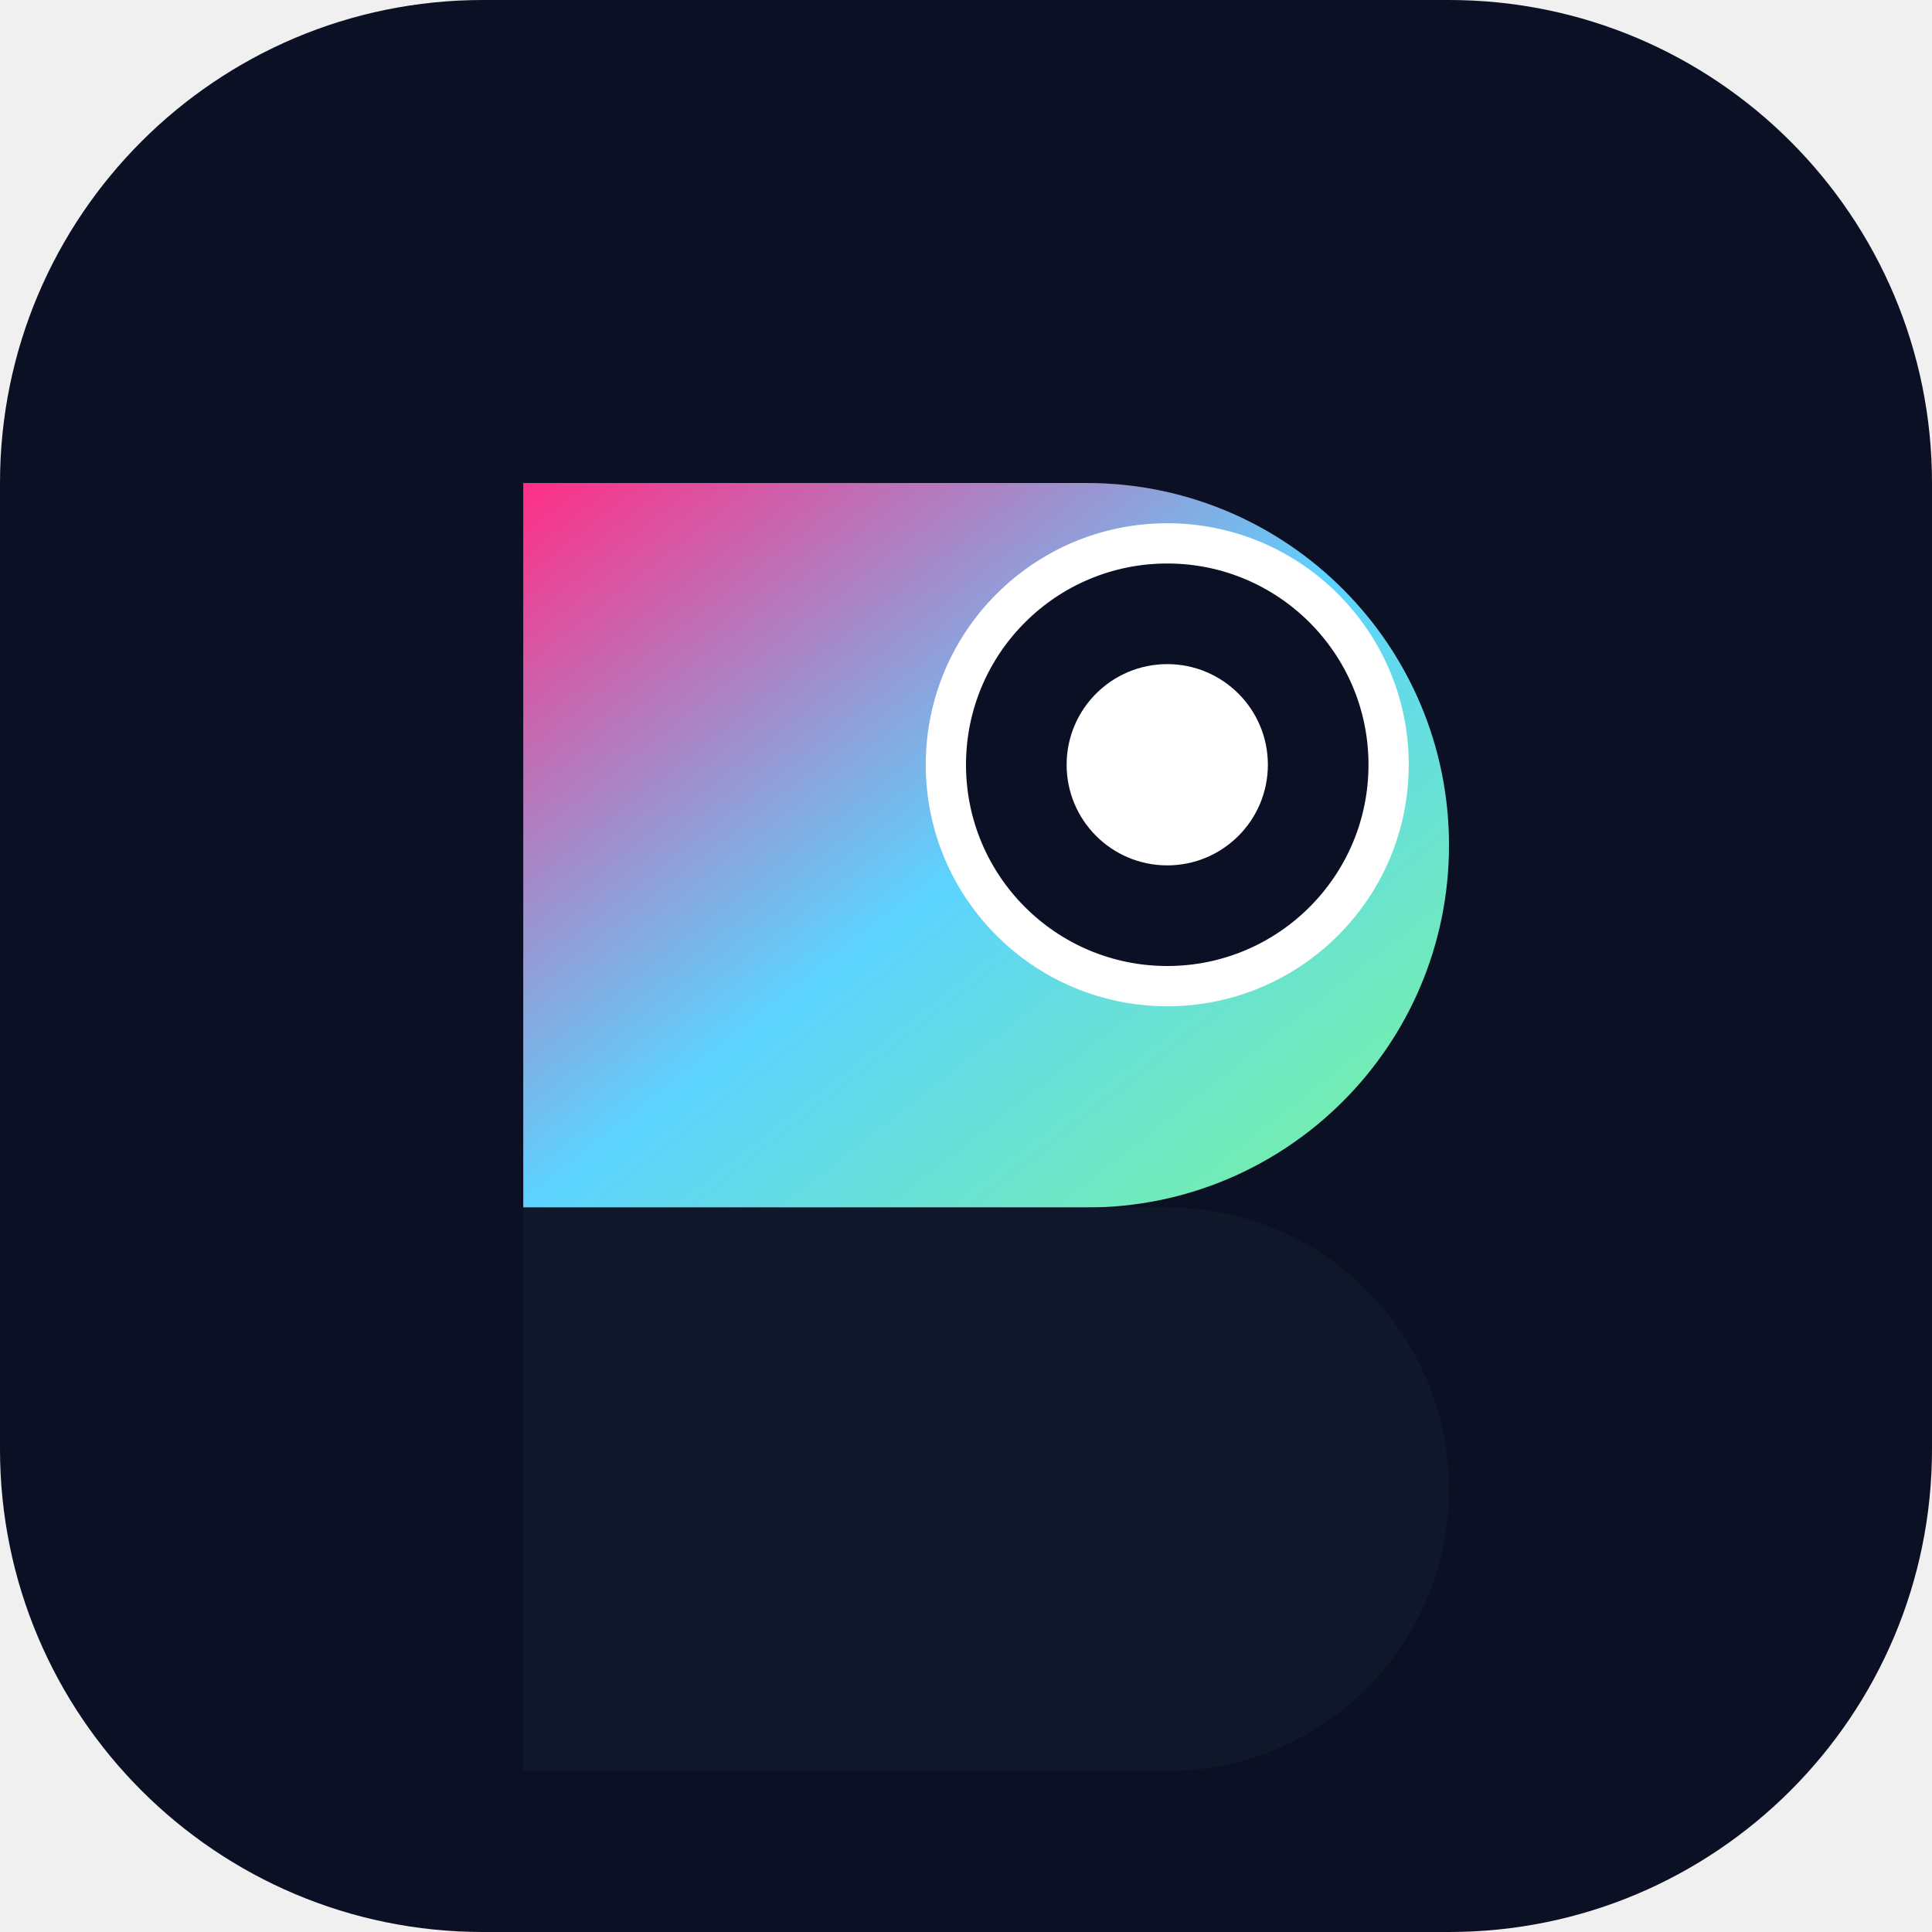
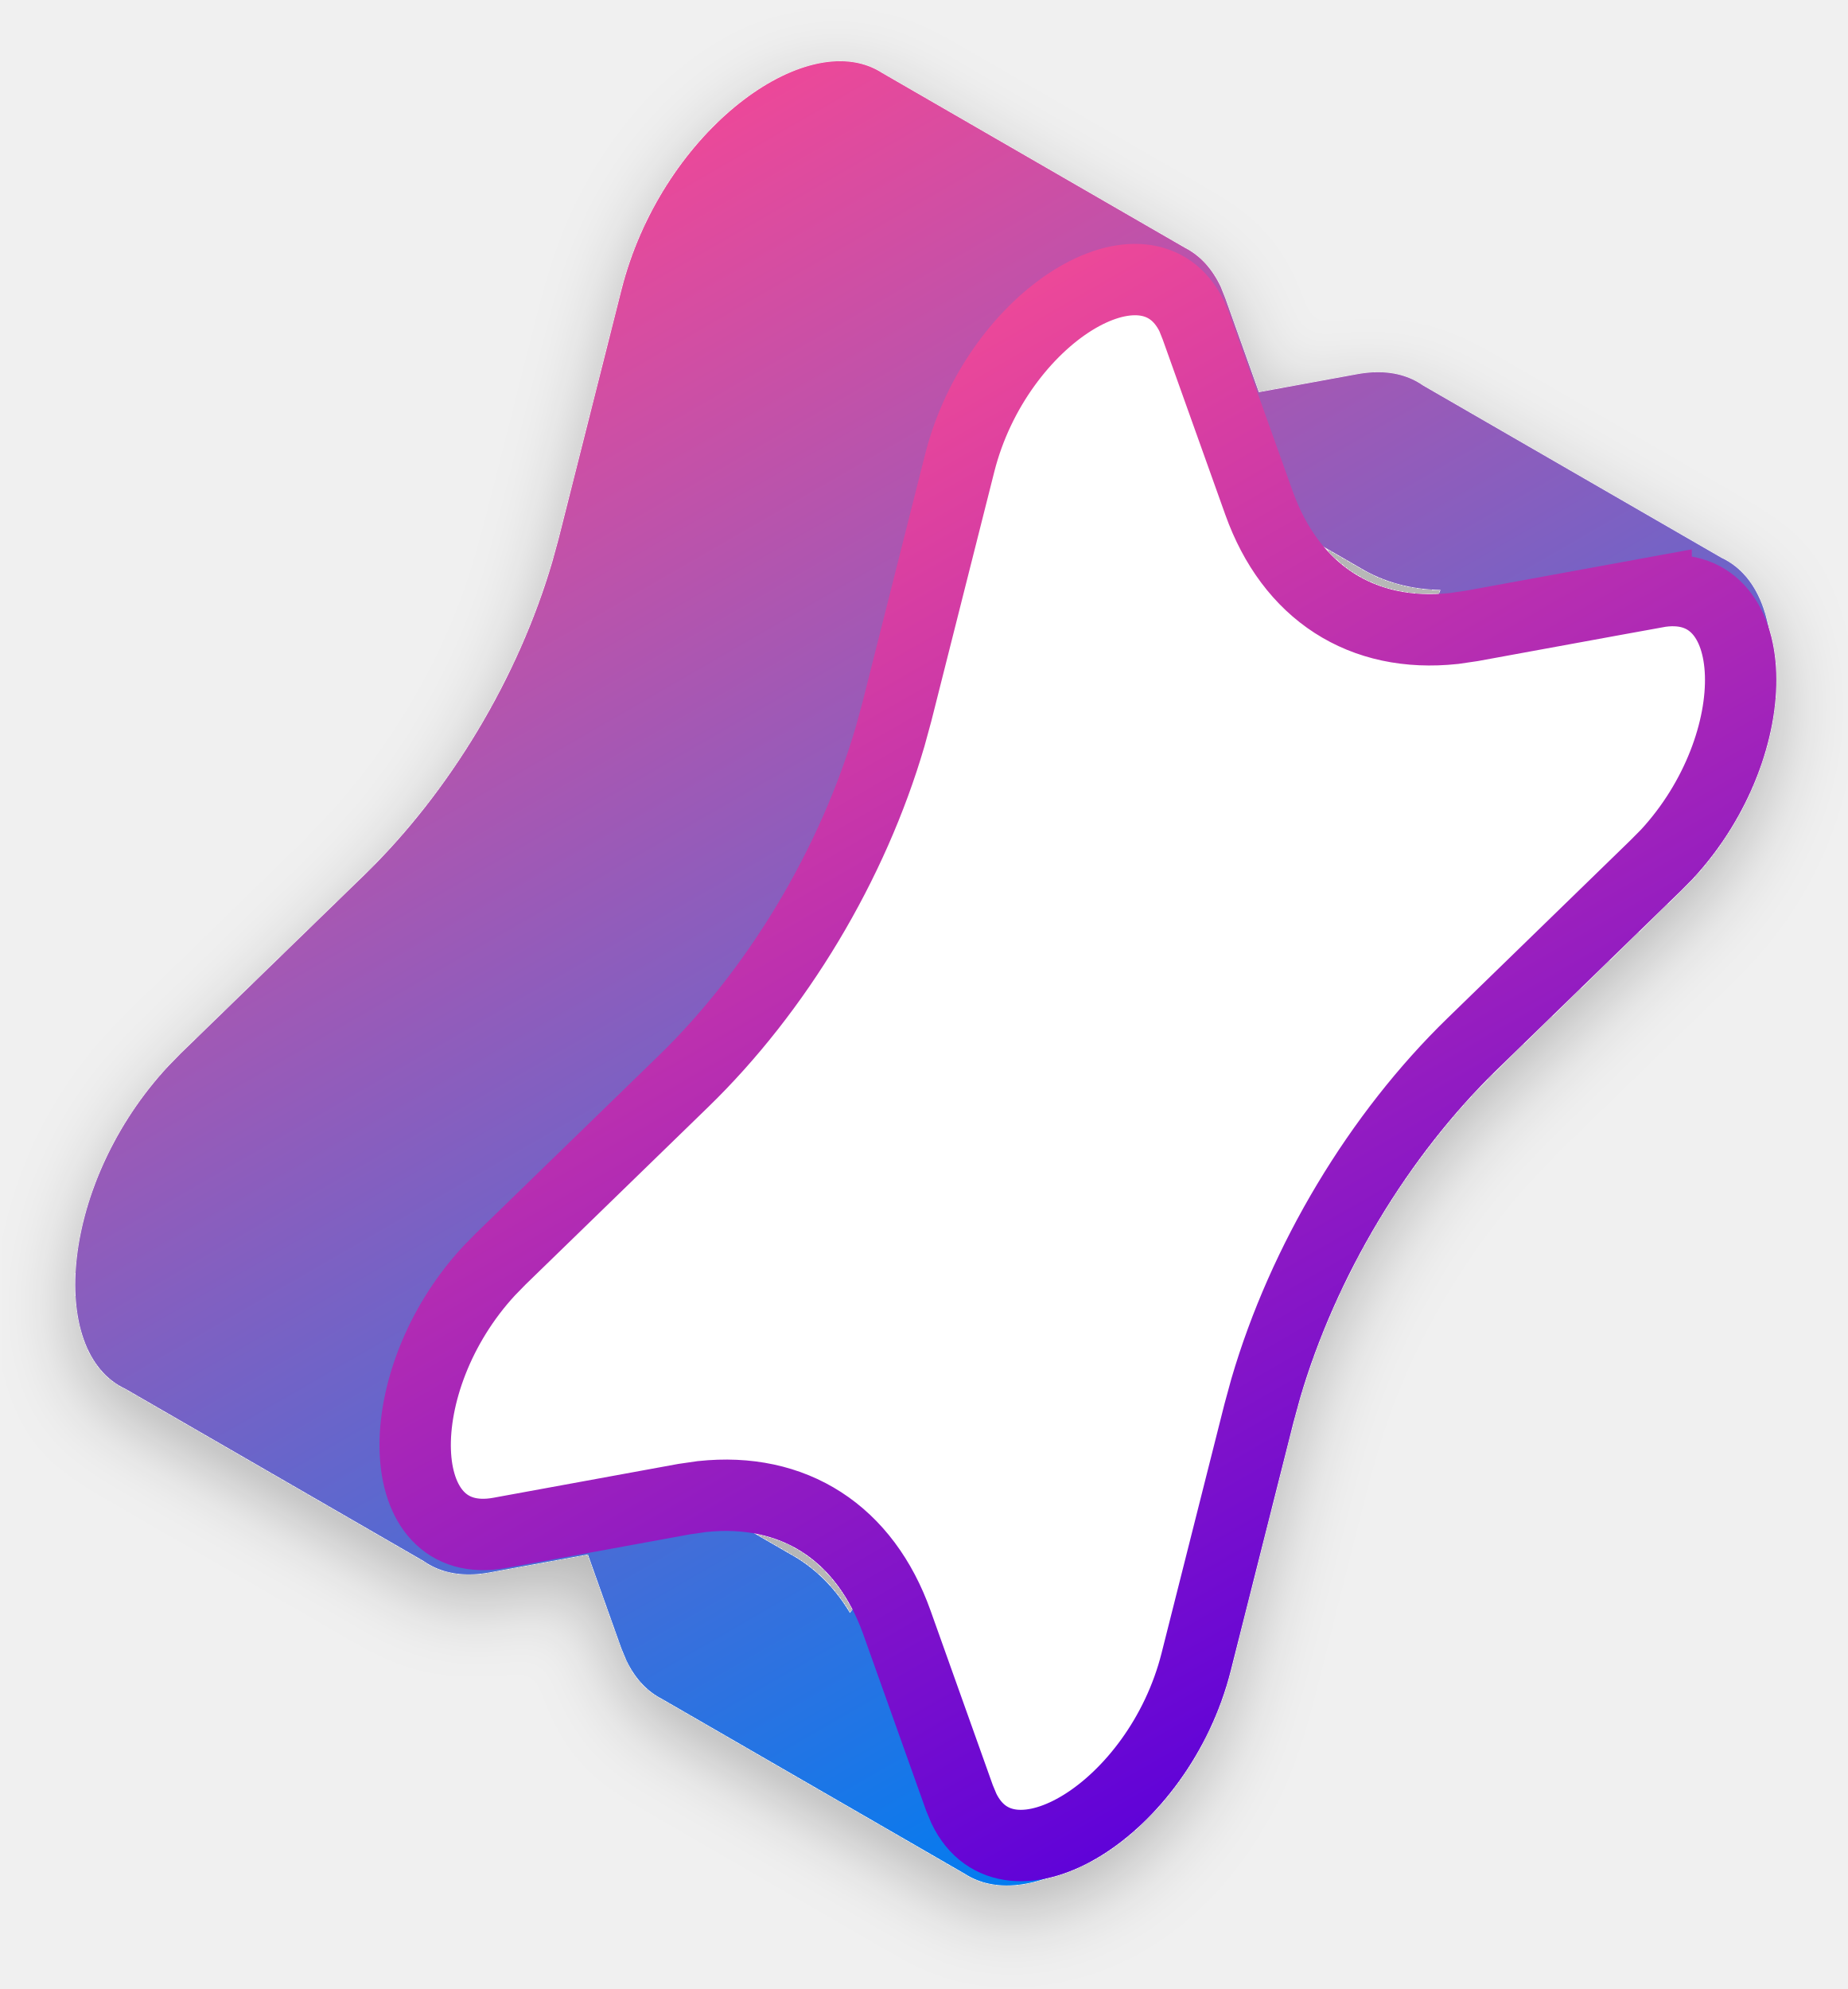
- <svg xmlns="http://www.w3.org/2000/svg" width="96" height="96" viewBox="0 0 96 96" role="img" aria-labelledby="title">
+ <svg xmlns="http://www.w3.org/2000/svg" width="301" height="324" viewBox="0 0 301 324" fill="none">
+   <g filter="url(#filter0_d_88_12)">
+     <path d="M101.246 47.237C107.62 22.019 130.289 4.937 142.712 11.314C143.033 11.479 143.346 11.661 143.652 11.857L193.049 40.376C195.416 41.591 197.41 43.658 198.849 46.681L199.611 48.585L205.078 63.889L221.094 60.959C224.647 60.309 227.649 60.661 230.1 61.801C230.713 62.087 231.292 62.423 231.836 62.804L280.436 90.864C293.301 96.853 290.973 124.591 273.461 143.428L271.431 145.479L241.485 174.593C234.615 181.267 228.328 189.275 223.048 198.076C217.768 206.877 213.618 216.267 210.879 225.611L209.851 229.369L199.624 269.867C193.25 295.086 170.58 312.168 158.165 305.795C157.844 305.631 157.532 305.449 157.226 305.253L107.828 276.733C105.463 275.519 103.47 273.454 102.033 270.432L101.246 268.542L95.779 253.212L79.788 256.138C76.234 256.789 73.23 256.438 70.778 255.299L69.026 254.287L20.441 226.238C7.569 220.254 9.898 192.515 27.421 173.684L29.452 171.605L59.398 142.505C66.266 135.83 72.55 127.823 77.827 119.024C83.105 110.224 87.252 100.836 89.991 91.494L91.019 87.736L101.246 47.237ZM162.403 54.367C157.642 60.396 153.707 67.895 151.583 76.299L141.356 116.798L140.327 120.556C137.589 129.898 133.442 139.286 128.164 148.086C122.887 156.885 116.602 164.892 109.734 171.567L79.788 200.666L77.758 202.746C72.572 208.32 68.716 214.674 66.192 221.013C71.046 221.092 75.473 222.307 79.297 224.62L128.842 253.225C128.82 253.213 128.799 253.2 128.776 253.188L129.634 253.683C129.837 253.806 130.038 253.931 130.237 254.06L128.173 252.868C128.168 252.866 128.163 252.863 128.158 252.861L130.236 254.06C133.52 256.183 136.286 259.11 138.463 262.742C143.225 256.712 147.162 249.212 149.287 240.805L159.514 200.307L160.542 196.55C163.282 187.205 167.431 177.815 172.711 169.014C177.991 160.213 184.278 152.205 191.148 145.531L221.094 116.417L223.124 114.366C228.308 108.79 232.161 102.434 234.684 96.093C229.829 96.015 225.4 94.802 221.575 92.489L172.044 63.891C171.773 63.742 171.504 63.587 171.239 63.426C171.036 63.304 170.835 63.179 170.636 63.05C167.35 60.928 164.581 58 162.403 54.367ZM128.842 253.225C129.109 253.373 129.373 253.525 129.634 253.682L128.842 253.225ZM70.778 255.299C70.159 255.011 69.575 254.672 69.026 254.287L70.778 255.299Z" fill="url(#paint0_linear_88_12)" />
+     <path d="M156.346 75.428C162.408 51.445 186.934 36.57 194.189 51.571L194.869 53.276L205.088 81.882C207.668 89.109 211.836 94.678 217.312 98.215C222.788 101.752 229.445 103.172 236.833 102.382L236.901 102.375L236.971 102.365L239.725 101.962L239.791 101.952L239.858 101.94L269.803 96.46V96.461C287.54 93.219 288.161 121.172 271.565 139.135L269.737 140.982L239.859 170.031C232.307 177.367 225.397 186.169 219.593 195.843C213.79 205.517 209.228 215.838 206.217 226.109L206.191 226.2L206.166 226.291L205.138 230.049L205.112 230.145L205.087 230.241L194.86 270.74C188.794 294.737 164.255 309.601 157.024 294.588L156.308 292.87L146.119 264.301C143.541 257.07 139.373 251.497 133.897 247.957C128.421 244.418 121.764 242.994 114.375 243.783L114.309 243.79L114.243 243.8L111.502 244.196L111.432 244.206L111.361 244.219L81.415 249.698C63.652 252.949 63.05 224.958 79.681 207.008L81.505 205.138L111.361 176.128L111.362 176.127C118.911 168.79 125.819 159.989 131.62 150.316C137.421 140.644 141.979 130.325 144.989 120.056L145.016 119.966L145.041 119.875L146.069 116.116L146.095 116.02L146.119 115.925L156.346 75.427L156.346 75.428Z" fill="white" stroke="url(#paint1_linear_88_12)" stroke-width="11.625" />
+   </g>
  <defs>
-     <linearGradient id="bk" x1="0%" x2="100%" y1="0%" y2="100%">
-       <stop stop-color="#ff2f87" offset="0%" />
-       <stop stop-color="#5cd3ff" offset="50%" />
-       <stop stop-color="#7af59a" offset="100%" />
+     <filter id="filter0_d_88_12" x="0.266" y="-8" width="302.144" height="334.963" filterUnits="userSpaceOnUse" color-interpolation-filters="sRGB">
+       <feFlood flood-opacity="0" result="BackgroundImageFix" />
+       <feColorMatrix in="SourceAlpha" type="matrix" values="0 0 0 0 0 0 0 0 0 0 0 0 0 0 0 0 0 0 127 0" result="hardAlpha" />
+       <feOffset dy="4" />
+       <feGaussianBlur stdDeviation="6" />
+       <feComposite in2="hardAlpha" operator="out" />
+       <feColorMatrix type="matrix" values="0 0 0 0 0 0 0 0 0 0 0 0 0 0 0 0 0 0 0.25 0" />
+       <feBlend mode="normal" in2="BackgroundImageFix" result="effect1_dropShadow_88_12" />
+       <feBlend mode="normal" in="SourceGraphic" in2="effect1_dropShadow_88_12" result="shape" />
+     </filter>
+     <linearGradient id="paint0_linear_88_12" x1="150.436" y1="-0.994" x2="288.608" y2="238.326" gradientUnits="userSpaceOnUse">
+       <stop stop-color="#EC4899" />
+       <stop offset="1" stop-color="#007CF1" />
+     </linearGradient>
+     <linearGradient id="paint1_linear_88_12" x1="175.605" y1="42.598" x2="288.608" y2="238.325" gradientUnits="userSpaceOnUse">
+       <stop stop-color="#EC4899" />
+       <stop offset="1" stop-color="#6003D8" />
    </linearGradient>
  </defs>
-   <rect width="96" height="96" rx="24" fill="#0b1024" />
-   <path d="M26 24h28a18 18 0 010 36H26z" fill="url(#bk)" />
-   <path d="M26 60h32a14 14 0 010 28H26z" fill="#0f172a" />
-   <circle cx="58" cy="38" r="11" fill="#0b1024" stroke="#fff" stroke-width="2" />
-   <circle cx="58" cy="38" r="5" fill="#fff" />
</svg>
